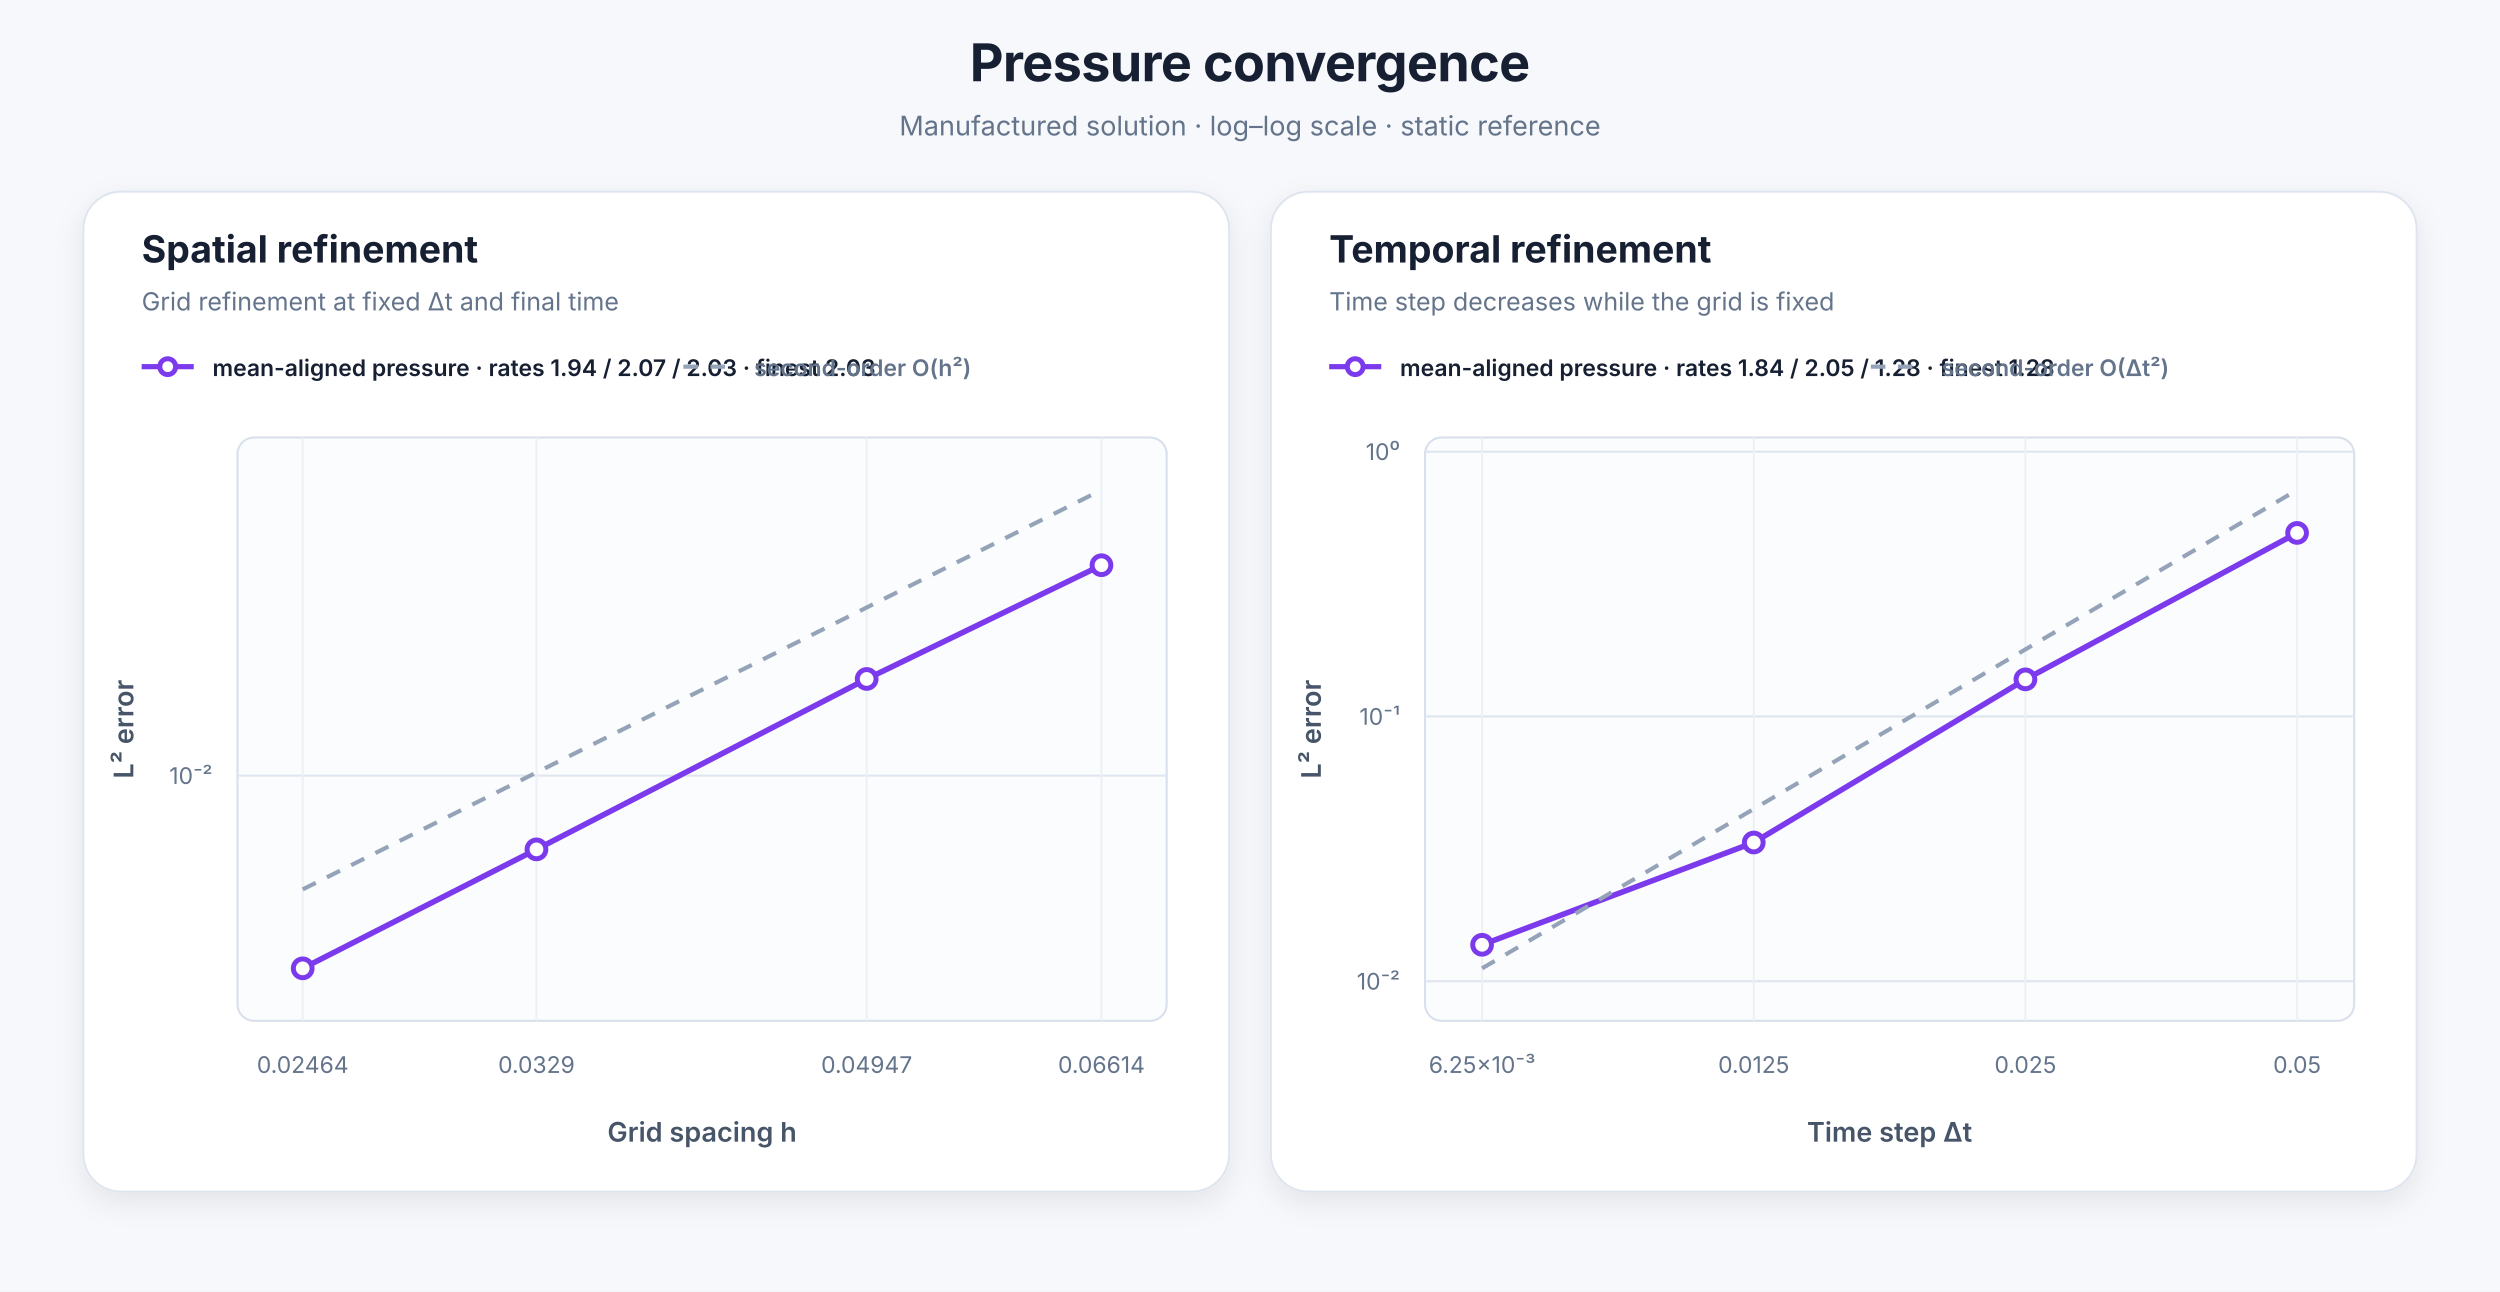
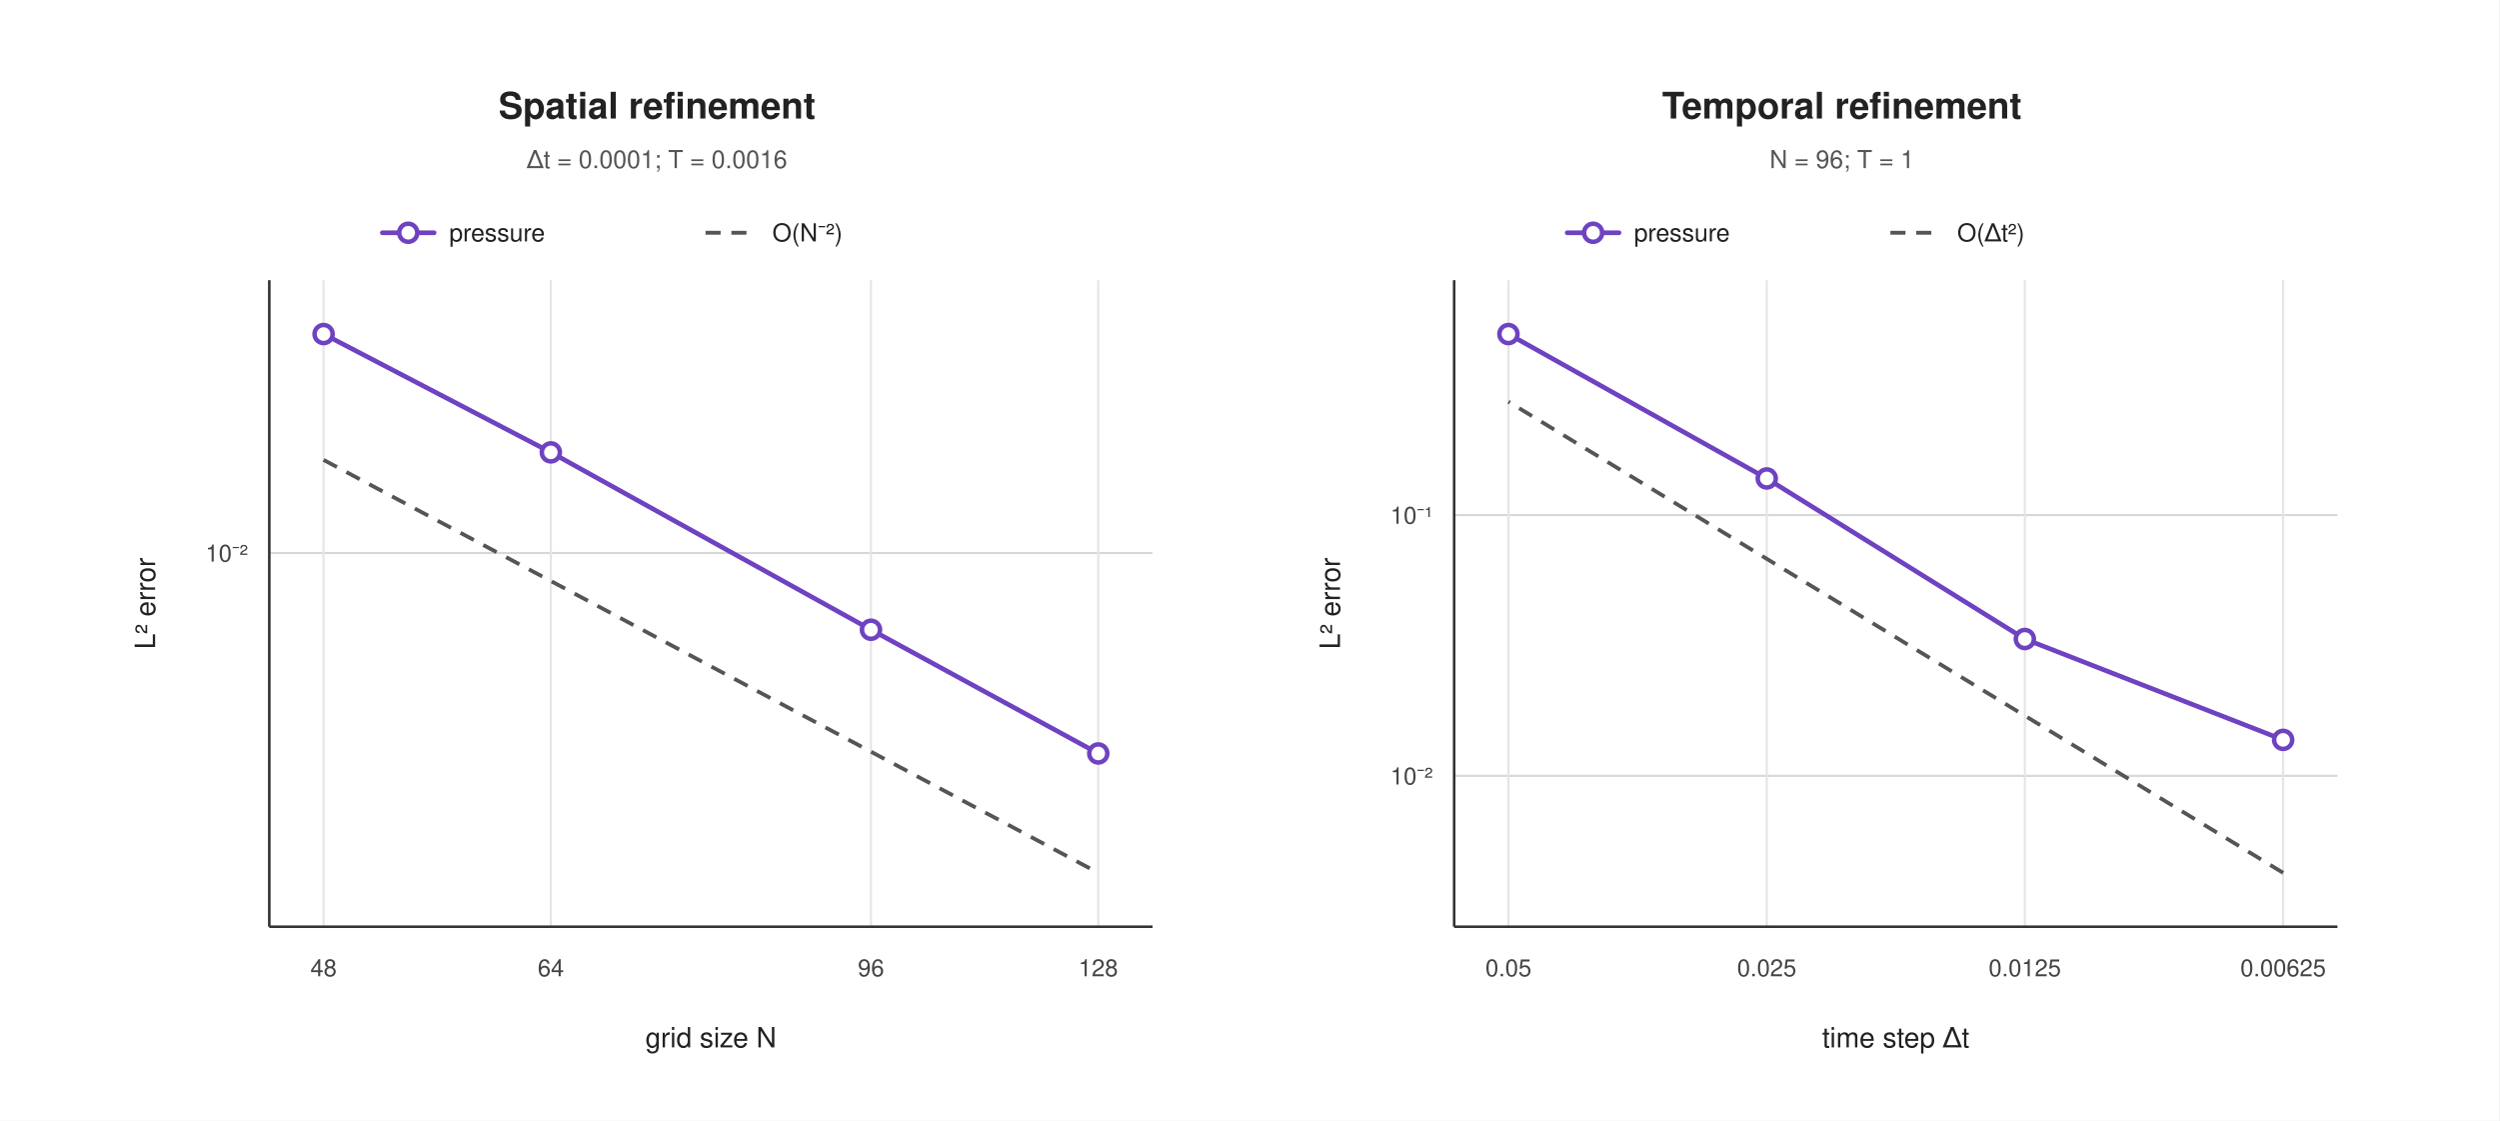
- <svg xmlns="http://www.w3.org/2000/svg" width="1200" height="620" viewBox="0 0 1200 620" role="img">
+ <svg xmlns="http://www.w3.org/2000/svg" width="1160" height="520" viewBox="0 0 1160 520">
  <defs>
-     <filter id="shadow" x="-10%" y="-10%" width="120%" height="130%">
-       <feDropShadow dx="0" dy="5" stdDeviation="7" flood-color="#0f172a" flood-opacity="0.08" />
-     </filter>
-     <clipPath id="spatial-clip">
-       <rect x="114" y="210" width="446" height="280" rx="8" />
+     <clipPath id="spatial">
+       <rect x="125" y="130" width="410" height="300" />
    </clipPath>
-     <clipPath id="temporal-clip">
-       <rect x="684" y="210" width="446" height="280" rx="8" />
+     <clipPath id="temporal">
+       <rect x="675" y="130" width="410" height="300" />
    </clipPath>
    <style>
- text { font-family: Inter, ui-sans-serif, -apple-system, BlinkMacSystemFont, "Segoe UI", sans-serif; fill: #172033; }
- .canvas { fill: #f6f8fc; }
- .card { fill: #ffffff; stroke: #dfe5ef; filter: url(#shadow); }
- .plot-background { fill: #fbfcfe; stroke: #d8e0eb; }
- .figure-title { font-size: 25px; font-weight: 700; letter-spacing: -0.3px; }
- .figure-subtitle { font-size: 13px; fill: #64748b; }
- .panel-title { font-size: 18px; font-weight: 700; }
- .panel-subtitle { font-size: 12px; fill: #64748b; }
- .axis-label { font-size: 13px; font-weight: 600; fill: #475569; }
- .tick { font-size: 11px; fill: #64748b; }
- .legend { font-size: 11px; font-weight: 600; }
- .muted { fill: #64748b; }
- .grid { stroke: #dfe6ef; stroke-width: 1; }
- .grid.vertical { stroke: #edf1f6; }
- .series-line { stroke-width: 2.7; stroke-linecap: round; stroke-linejoin: round; }
- .reference { stroke: #94a3b8; stroke-width: 2; stroke-dasharray: 7 6; }
+ text { font-family: Helvetica, Arial, sans-serif; fill: #222; }
+ .panel-title { font-size: 17px; font-weight: 600; }
+ .subtitle { font-size: 11.5px; fill: #555; }
+ .legend { font-size: 11.5px; }
+ .tick { font-size: 11px; fill: #444; }
+ .axis-label { font-size: 13px; }
+ .grid { stroke: #d8d8d8; stroke-width: 1; }
+ .grid.vertical { stroke: #e5e5e5; }
+ .axis { stroke: #333; stroke-width: 1.2; }
+ .series { stroke-width: 2.2; stroke-linecap: round; stroke-linejoin: round; }
+ .reference { stroke: #555; stroke-width: 1.8; stroke-dasharray: 7 5; }
</style>
  </defs>
-   <rect width="1200" height="620" class="canvas" />
-   <text x="600.0" y="39.0" class="figure-title" text-anchor="middle">Pressure convergence</text>
-   <text x="600.0" y="65.0" class="figure-subtitle" text-anchor="middle">Manufactured solution  ·  log–log scale  ·  static reference</text>
-   <rect x="40" y="92" width="550" height="480" rx="18" class="card" />
-   <text x="68.0" y="126.0" class="panel-title" text-anchor="start">Spatial refinement</text>
-   <text x="68.0" y="149.0" class="panel-subtitle" text-anchor="start">Grid refinement at fixed Δt and final time</text>
-   <line x1="68.0" y1="176.0" x2="93.0" y2="176.0" stroke="#7c3aed" stroke-width="2.5" />
-   <circle cx="80.5" cy="176.0" r="3.8" fill="#ffffff" stroke="#7c3aed" stroke-width="2.4" />
-   <text x="102.0" y="180.5" class="legend" text-anchor="start">mean-aligned pressure  ·  rates 1.94 / 2.07 / 2.03  ·  finest 2.03</text>
-   <line x1="328.0" y1="176.0" x2="353.0" y2="176.0" class="reference" />
-   <text x="362.0" y="180.5" class="legend muted" text-anchor="start">second-order  O(h²)</text>
-   <rect x="114" y="210" width="446" height="280" rx="8" class="plot-background" />
-   <line x1="114" y1="372.3" x2="560" y2="372.3" class="grid" />
-   <text x="102.0" y="376.3" class="tick" text-anchor="end">10⁻²</text>
-   <line x1="145.3" y1="210" x2="145.3" y2="490" class="grid vertical" />
-   <text x="145.3" y="515.0" class="tick" text-anchor="middle">0.02464</text>
-   <line x1="257.5" y1="210" x2="257.5" y2="490" class="grid vertical" />
-   <text x="257.5" y="515.0" class="tick" text-anchor="middle">0.0329</text>
-   <line x1="416.0" y1="210" x2="416.0" y2="490" class="grid vertical" />
-   <text x="416.0" y="515.0" class="tick" text-anchor="middle">0.04947</text>
-   <line x1="528.7" y1="210" x2="528.7" y2="490" class="grid vertical" />
-   <text x="528.7" y="515.0" class="tick" text-anchor="middle">0.06614</text>
-   <g clip-path="url(#spatial-clip)">
-     <polyline points="145.3,464.8 257.5,407.7 416.0,325.9 528.7,271.3" fill="none" stroke="#7c3aed" class="series-line" />
-     <circle cx="145.3" cy="464.8" r="4.5" fill="#ffffff" stroke="#7c3aed" stroke-width="2.4" />
-     <circle cx="257.5" cy="407.7" r="4.5" fill="#ffffff" stroke="#7c3aed" stroke-width="2.4" />
-     <circle cx="416.0" cy="325.9" r="4.5" fill="#ffffff" stroke="#7c3aed" stroke-width="2.4" />
-     <circle cx="528.7" cy="271.3" r="4.5" fill="#ffffff" stroke="#7c3aed" stroke-width="2.4" />
-     <polyline points="145.3,426.9 257.5,370.8 416.0,291.6 528.7,235.2" fill="none" class="reference" />
+   <rect width="1160" height="520" fill="white" />
+   <text x="305.0" y="55.0" class="panel-title" text-anchor="middle">Spatial refinement</text>
+   <text x="305.0" y="78.0" class="subtitle" text-anchor="middle">Δt = 0.0001;  T = 0.0016</text>
+   <line x1="177.5" y1="108" x2="201.5" y2="108" stroke="#6f42c1" class="series" />
+   <circle cx="189.5" cy="108.0" r="4.2" fill="white" stroke="#6f42c1" stroke-width="2.1" />
+   <text x="208.5" y="112.0" class="legend" text-anchor="start">pressure</text>
+   <line x1="327.5" y1="108" x2="351.5" y2="108" class="reference" />
+   <text x="358.5" y="112.0" class="legend" text-anchor="start">O(N⁻²)</text>
+   <line x1="125" y1="256.6" x2="535" y2="256.6" class="grid" />
+   <text x="115.0" y="260.6" class="tick" text-anchor="end">10⁻²</text>
+   <line x1="150.2" y1="130" x2="150.2" y2="430" class="grid vertical" />
+   <text x="150.2" y="453.0" class="tick" text-anchor="middle">48</text>
+   <line x1="255.7" y1="130" x2="255.7" y2="430" class="grid vertical" />
+   <text x="255.7" y="453.0" class="tick" text-anchor="middle">64</text>
+   <line x1="404.3" y1="130" x2="404.3" y2="430" class="grid vertical" />
+   <text x="404.3" y="453.0" class="tick" text-anchor="middle">96</text>
+   <line x1="509.8" y1="130" x2="509.8" y2="430" class="grid vertical" />
+   <text x="509.8" y="453.0" class="tick" text-anchor="middle">128</text>
+   <line x1="125" y1="430" x2="535" y2="430" class="axis" />
+   <line x1="125" y1="130" x2="125" y2="430" class="axis" />
+   <g clip-path="url(#spatial)">
+     <polyline points="150.2,155.0 255.7,209.9 404.3,292.2 509.8,349.6" fill="none" stroke="#6f42c1" class="series" />
+     <circle cx="150.2" cy="155.0" r="4.2" fill="white" stroke="#6f42c1" stroke-width="2.1" />
+     <circle cx="255.7" cy="209.9" r="4.2" fill="white" stroke="#6f42c1" stroke-width="2.1" />
+     <circle cx="404.3" cy="292.2" r="4.2" fill="white" stroke="#6f42c1" stroke-width="2.1" />
+     <circle cx="509.8" cy="349.6" r="4.2" fill="white" stroke="#6f42c1" stroke-width="2.1" />
+     <polyline points="150.2,213.4 255.7,269.6 404.3,348.8 509.8,405.0" fill="none" class="reference" />
  </g>
-   <text x="337.0" y="548.0" class="axis-label" text-anchor="middle">Grid spacing  h</text>
-   <text x="64.0" y="350.0" class="axis-label" text-anchor="middle" transform="rotate(-90 64.0 350.0)">L² error</text>
-   <rect x="610" y="92" width="550" height="480" rx="18" class="card" />
-   <text x="638.0" y="126.0" class="panel-title" text-anchor="start">Temporal refinement</text>
-   <text x="638.0" y="149.0" class="panel-subtitle" text-anchor="start">Time step decreases while the grid is fixed</text>
-   <line x1="638.0" y1="176.0" x2="663.0" y2="176.0" stroke="#7c3aed" stroke-width="2.5" />
-   <circle cx="650.5" cy="176.0" r="3.8" fill="#ffffff" stroke="#7c3aed" stroke-width="2.4" />
-   <text x="672.0" y="180.5" class="legend" text-anchor="start">mean-aligned pressure  ·  rates 1.84 / 2.05 / 1.28  ·  finest 1.28</text>
-   <line x1="898.0" y1="176.0" x2="923.0" y2="176.0" class="reference" />
-   <text x="932.0" y="180.5" class="legend muted" text-anchor="start">second-order  O(Δt²)</text>
-   <rect x="684" y="210" width="446" height="280" rx="8" class="plot-background" />
-   <line x1="684" y1="471.0" x2="1130" y2="471.0" class="grid" />
-   <text x="672.0" y="475.0" class="tick" text-anchor="end">10⁻²</text>
-   <line x1="684" y1="343.9" x2="1130" y2="343.9" class="grid" />
-   <text x="672.0" y="347.9" class="tick" text-anchor="end">10⁻¹</text>
-   <line x1="684" y1="216.8" x2="1130" y2="216.8" class="grid" />
-   <text x="672.0" y="220.8" class="tick" text-anchor="end">10⁰</text>
-   <line x1="711.4" y1="210" x2="711.4" y2="490" class="grid vertical" />
-   <text x="711.4" y="515.0" class="tick" text-anchor="middle">6.25×10⁻³</text>
-   <line x1="841.8" y1="210" x2="841.8" y2="490" class="grid vertical" />
-   <text x="841.8" y="515.0" class="tick" text-anchor="middle">0.0125</text>
-   <line x1="972.2" y1="210" x2="972.2" y2="490" class="grid vertical" />
-   <text x="972.2" y="515.0" class="tick" text-anchor="middle">0.025</text>
-   <line x1="1102.6" y1="210" x2="1102.6" y2="490" class="grid vertical" />
-   <text x="1102.6" y="515.0" class="tick" text-anchor="middle">0.05</text>
-   <g clip-path="url(#temporal-clip)">
-     <polyline points="711.4,453.5 841.8,404.4 972.2,326.1 1102.6,255.8" fill="none" stroke="#7c3aed" class="series-line" />
-     <circle cx="711.4" cy="453.5" r="4.5" fill="#ffffff" stroke="#7c3aed" stroke-width="2.4" />
-     <circle cx="841.8" cy="404.4" r="4.5" fill="#ffffff" stroke="#7c3aed" stroke-width="2.4" />
-     <circle cx="972.2" cy="326.1" r="4.5" fill="#ffffff" stroke="#7c3aed" stroke-width="2.4" />
-     <circle cx="1102.6" cy="255.8" r="4.5" fill="#ffffff" stroke="#7c3aed" stroke-width="2.4" />
-     <polyline points="711.4,464.8 841.8,388.3 972.2,311.7 1102.6,235.2" fill="none" class="reference" />
+   <text x="330.0" y="486.0" class="axis-label" text-anchor="middle">grid size  N</text>
+   <text x="72.0" y="280.0" class="axis-label" text-anchor="middle" transform="rotate(-90 72.0 280.0)">L² error</text>
+   <text x="855.0" y="55.0" class="panel-title" text-anchor="middle">Temporal refinement</text>
+   <text x="855.0" y="78.0" class="subtitle" text-anchor="middle">N = 96;  T = 1</text>
+   <line x1="727.5" y1="108" x2="751.5" y2="108" stroke="#6f42c1" class="series" />
+   <circle cx="739.5" cy="108.0" r="4.2" fill="white" stroke="#6f42c1" stroke-width="2.1" />
+   <text x="758.5" y="112.0" class="legend" text-anchor="start">pressure</text>
+   <line x1="877.5" y1="108" x2="901.5" y2="108" class="reference" />
+   <text x="908.5" y="112.0" class="legend" text-anchor="start">O(Δt²)</text>
+   <line x1="675" y1="360.0" x2="1085" y2="360.0" class="grid" />
+   <text x="665.0" y="364.0" class="tick" text-anchor="end">10⁻²</text>
+   <line x1="675" y1="239.0" x2="1085" y2="239.0" class="grid" />
+   <text x="665.0" y="243.0" class="tick" text-anchor="end">10⁻¹</text>
+   <line x1="1059.8" y1="130" x2="1059.8" y2="430" class="grid vertical" />
+   <text x="1059.8" y="453.0" class="tick" text-anchor="middle">0.00625</text>
+   <line x1="939.9" y1="130" x2="939.9" y2="430" class="grid vertical" />
+   <text x="939.9" y="453.0" class="tick" text-anchor="middle">0.0125</text>
+   <line x1="820.1" y1="130" x2="820.1" y2="430" class="grid vertical" />
+   <text x="820.1" y="453.0" class="tick" text-anchor="middle">0.025</text>
+   <line x1="700.2" y1="130" x2="700.2" y2="430" class="grid vertical" />
+   <text x="700.2" y="453.0" class="tick" text-anchor="middle">0.05</text>
+   <line x1="675" y1="430" x2="1085" y2="430" class="axis" />
+   <line x1="675" y1="130" x2="675" y2="430" class="axis" />
+   <g clip-path="url(#temporal)">
+     <polyline points="1059.8,343.3 939.9,296.5 820.1,222.0 700.2,155.0" fill="none" stroke="#6f42c1" class="series" />
+     <circle cx="1059.8" cy="343.3" r="4.2" fill="white" stroke="#6f42c1" stroke-width="2.1" />
+     <circle cx="939.9" cy="296.5" r="4.2" fill="white" stroke="#6f42c1" stroke-width="2.1" />
+     <circle cx="820.1" cy="222.0" r="4.2" fill="white" stroke="#6f42c1" stroke-width="2.1" />
+     <circle cx="700.2" cy="155.0" r="4.2" fill="white" stroke="#6f42c1" stroke-width="2.1" />
+     <polyline points="1059.8,405.0 939.9,332.1 820.1,259.3 700.2,186.4" fill="none" class="reference" />
  </g>
-   <text x="907.0" y="548.0" class="axis-label" text-anchor="middle">Time step  Δt</text>
-   <text x="634.0" y="350.0" class="axis-label" text-anchor="middle" transform="rotate(-90 634.0 350.0)">L² error</text>
+   <text x="880.0" y="486.0" class="axis-label" text-anchor="middle">time step  Δt</text>
+   <text x="622.0" y="280.0" class="axis-label" text-anchor="middle" transform="rotate(-90 622.0 280.0)">L² error</text>
</svg>
